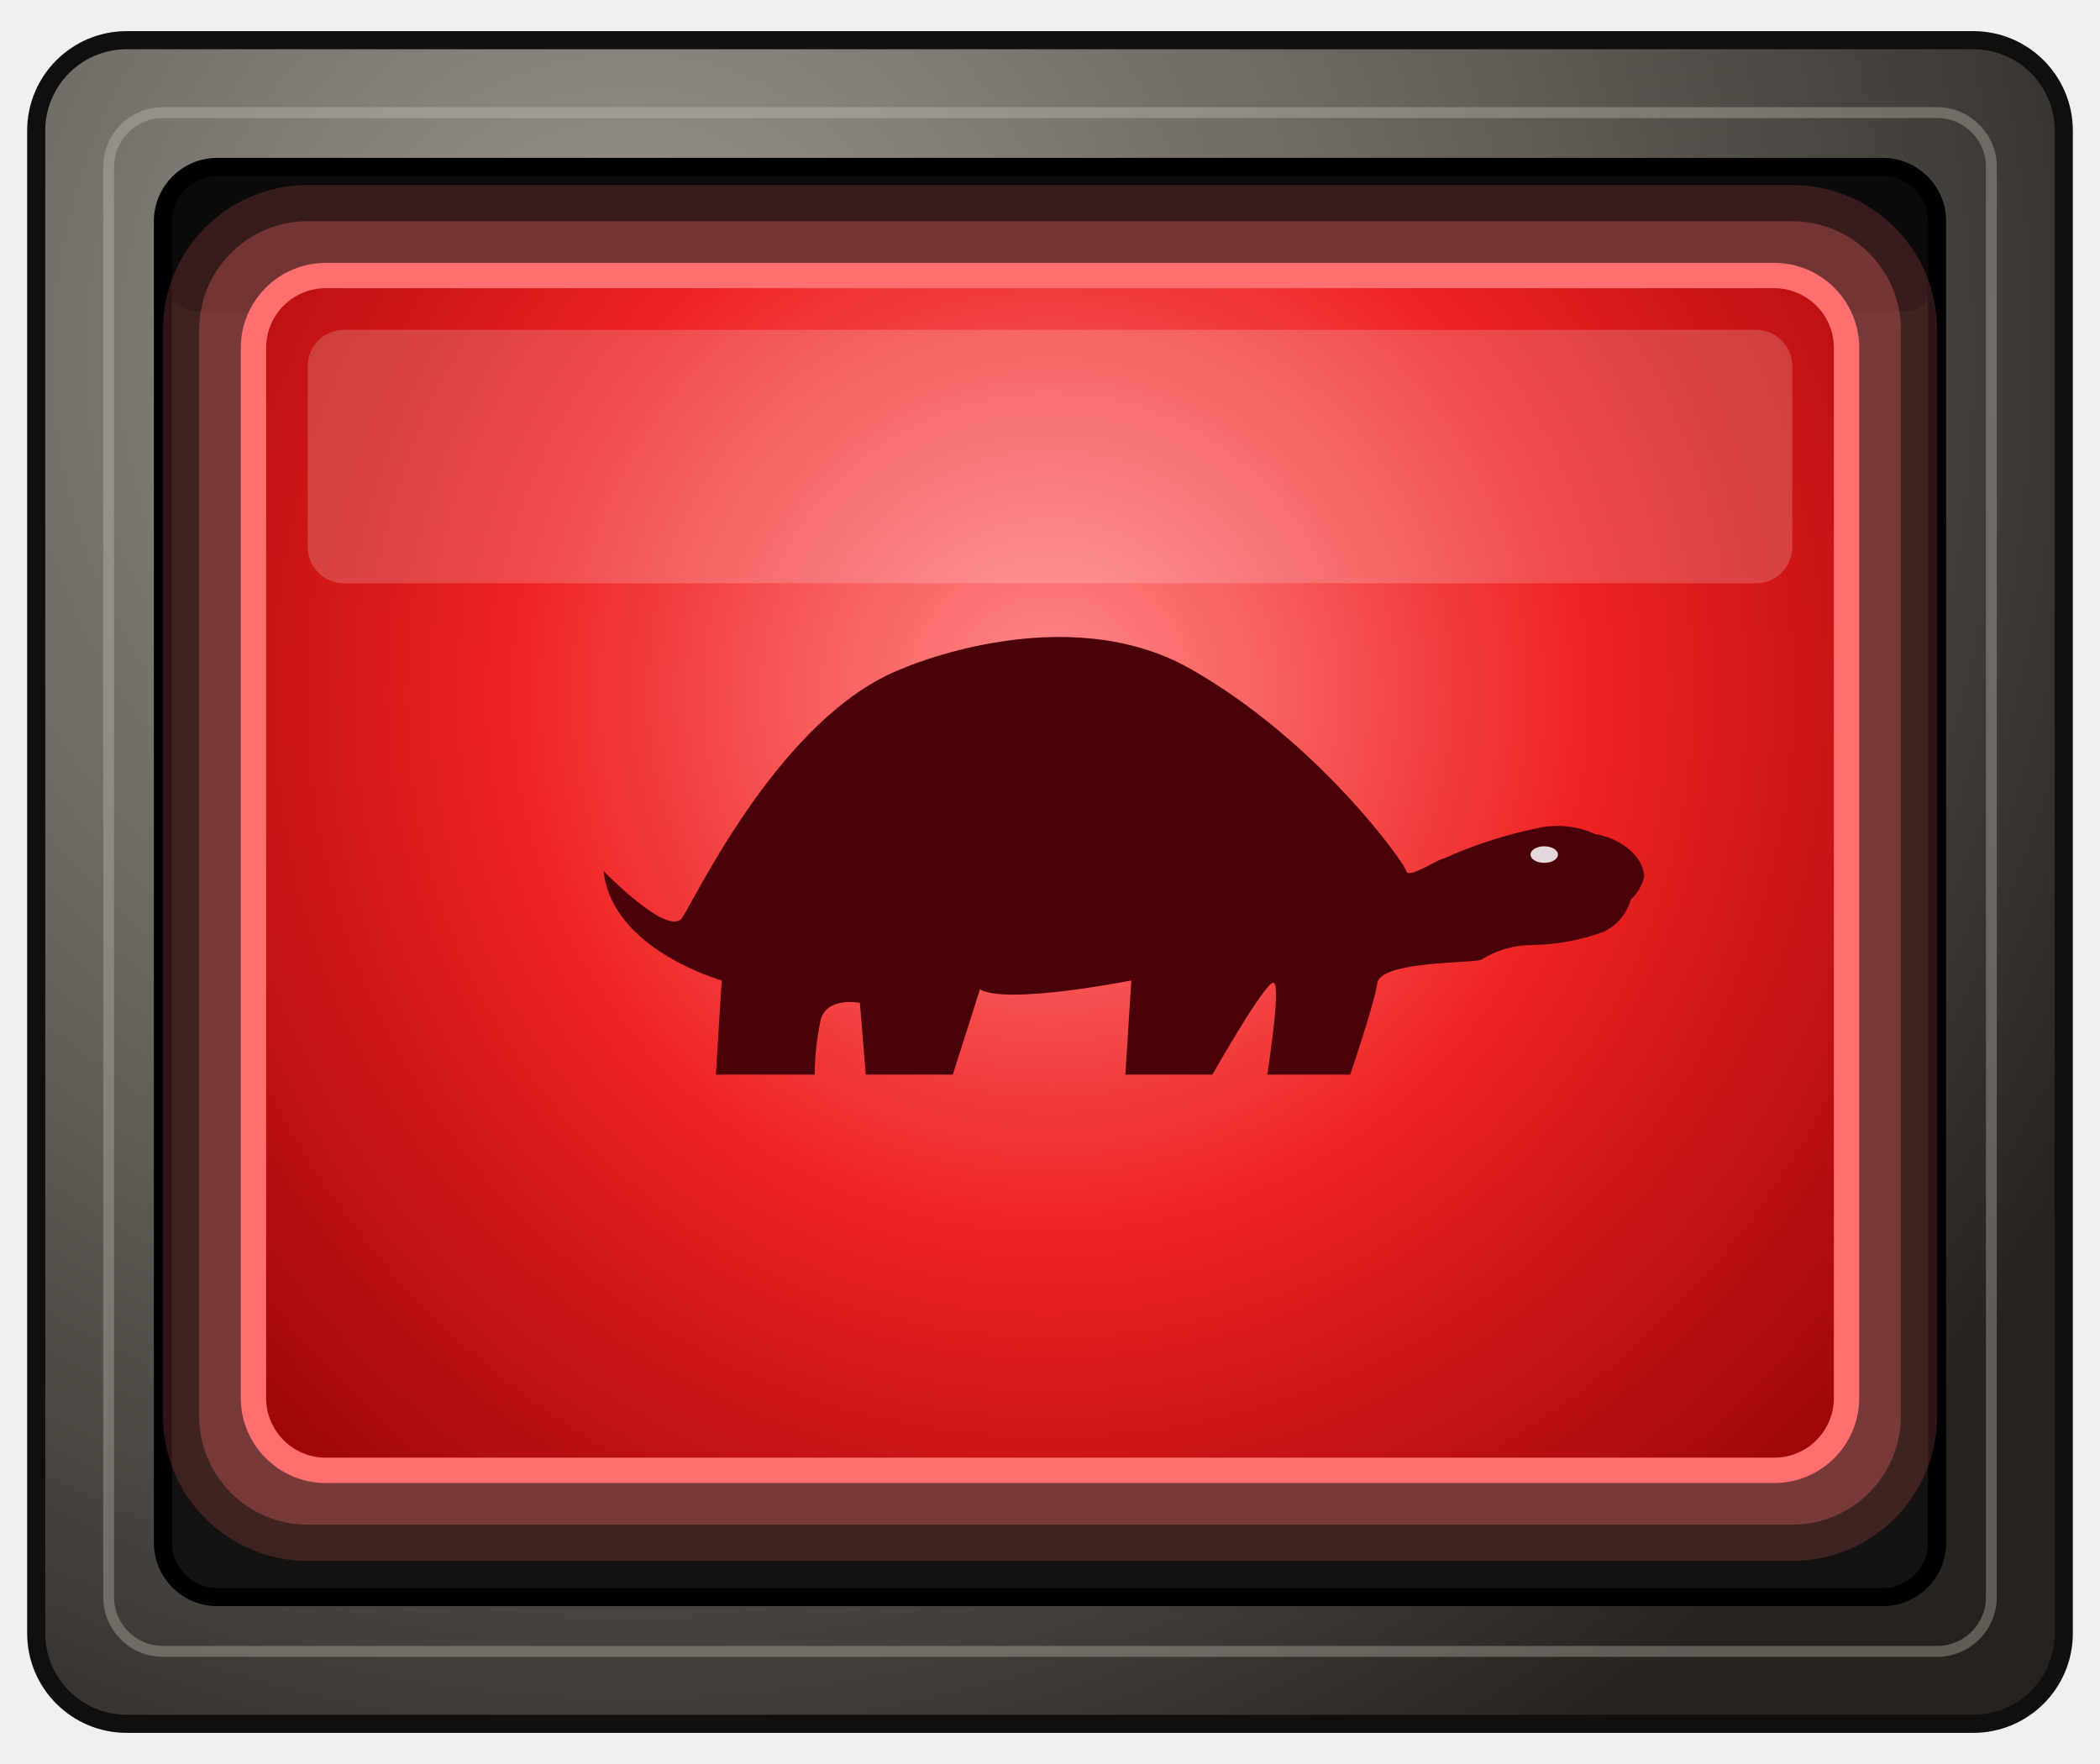
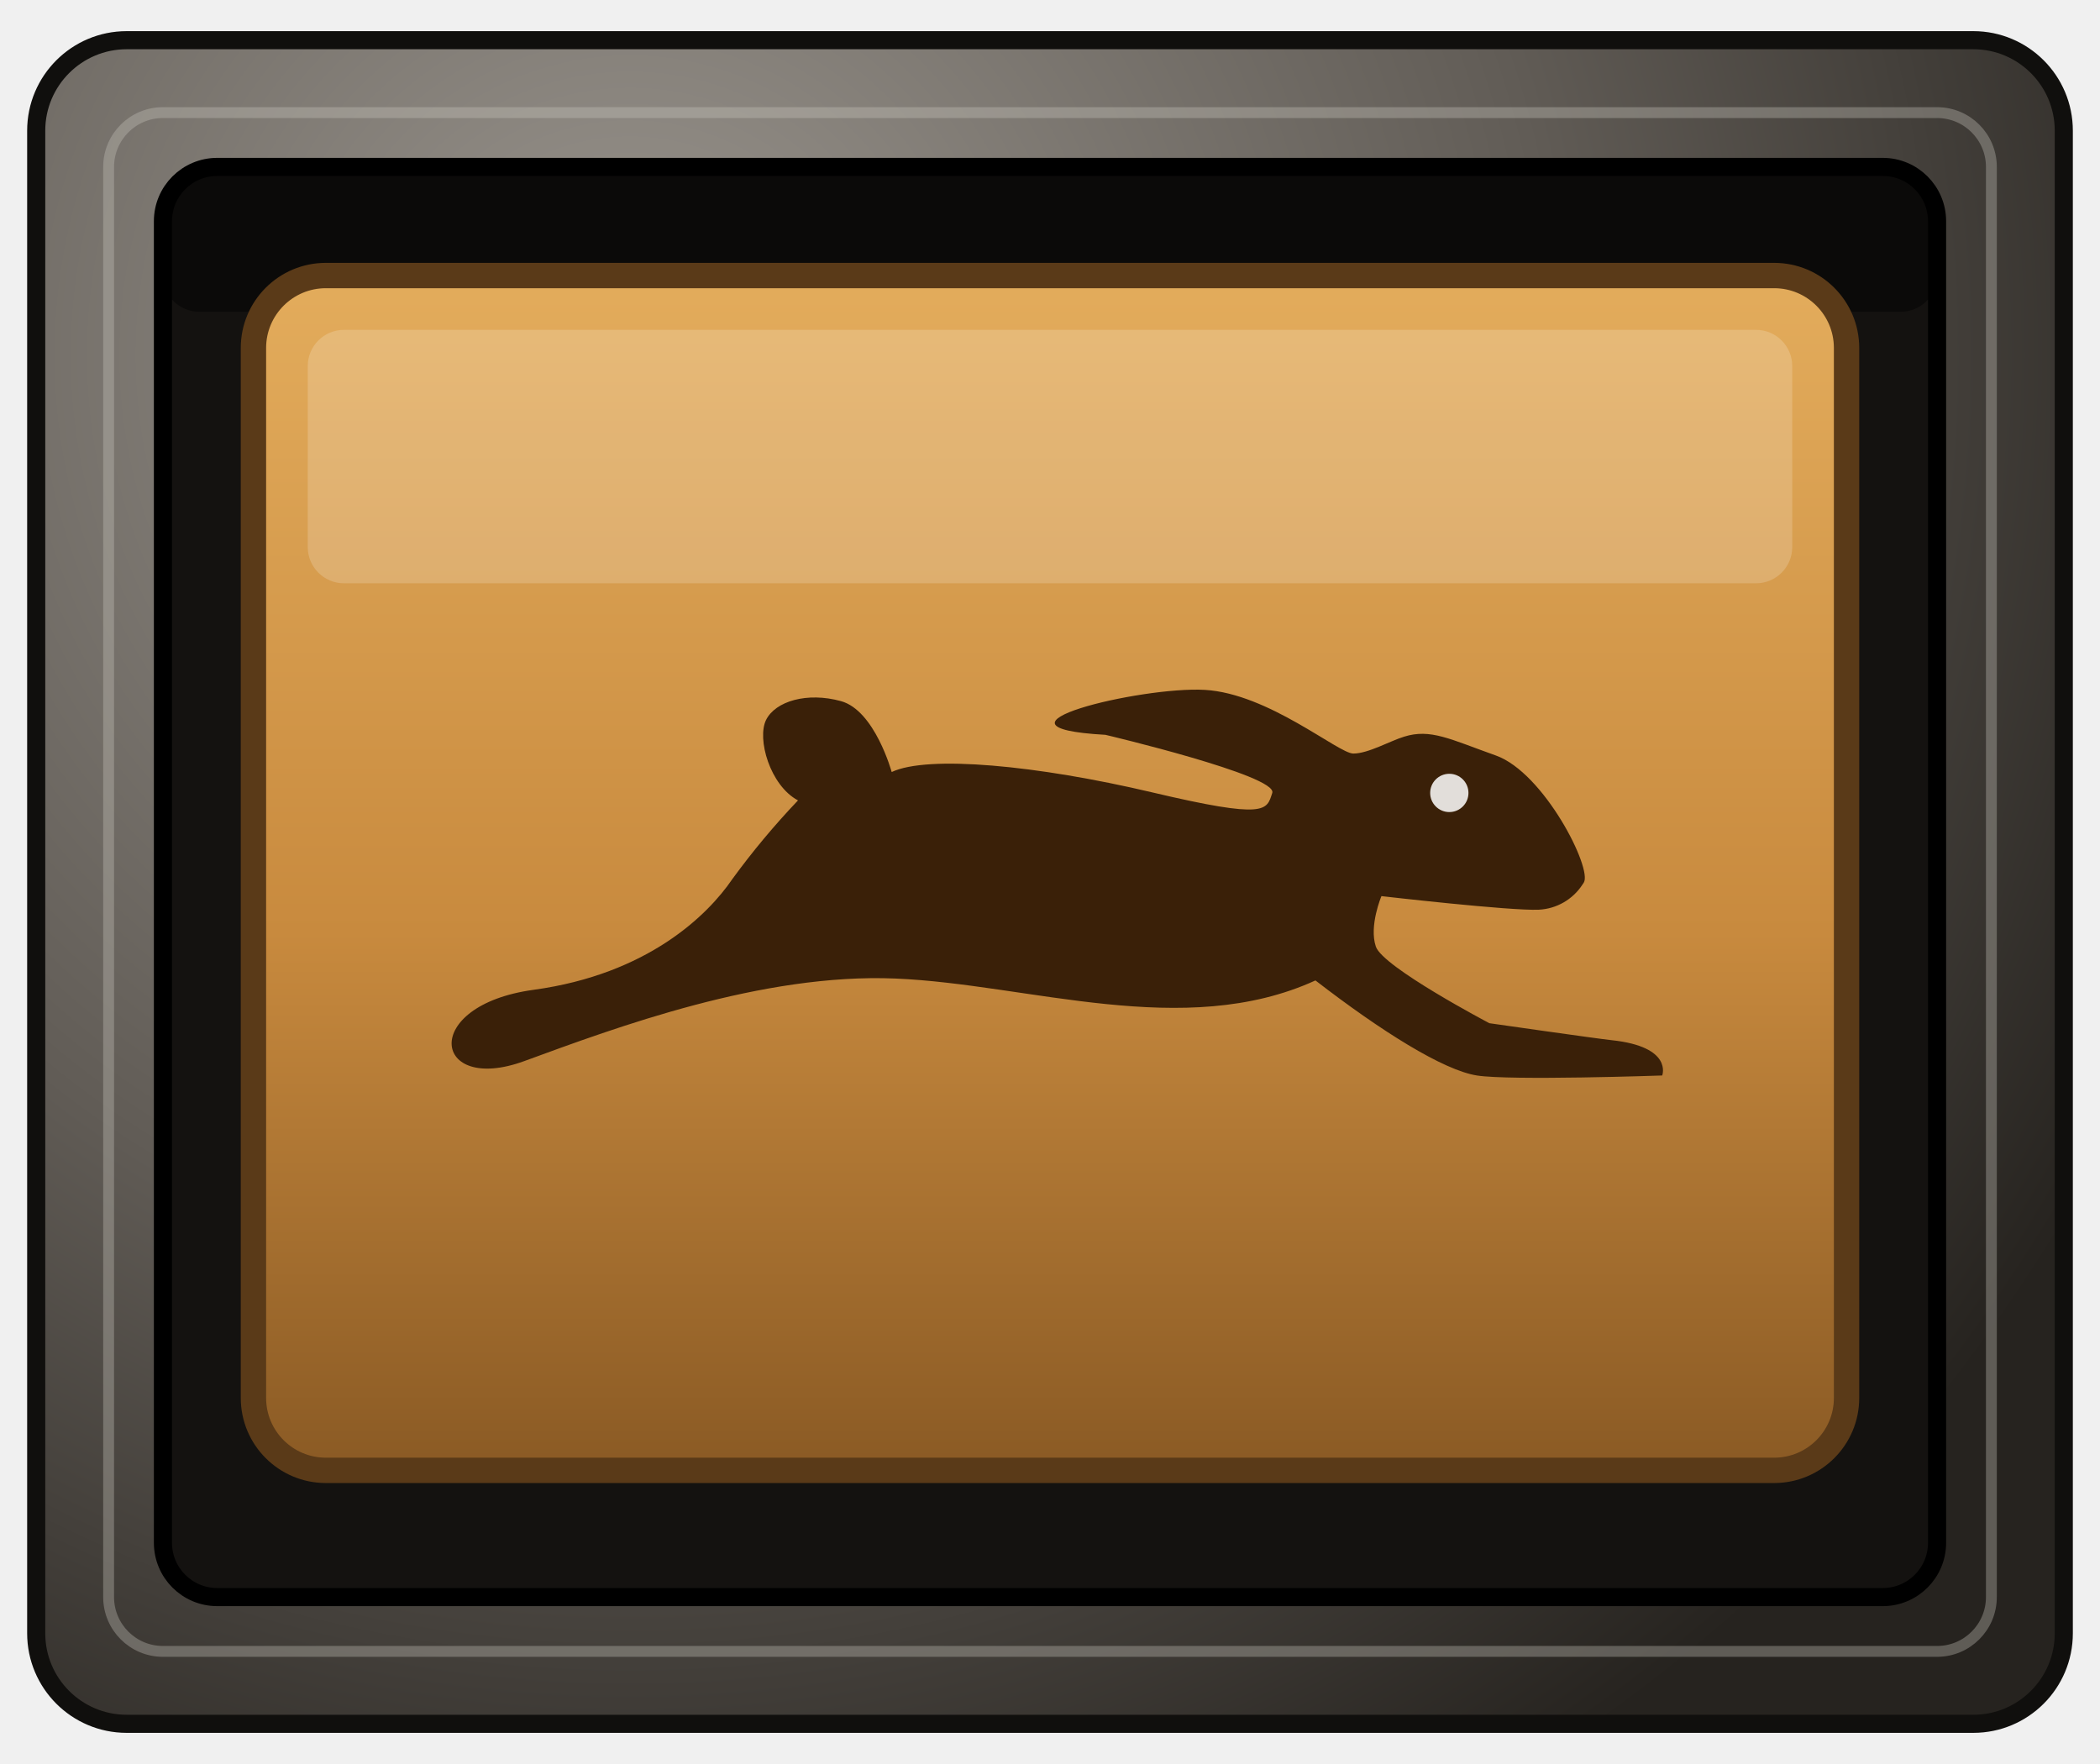
<svg xmlns="http://www.w3.org/2000/svg" width="100" height="84" viewBox="0 0 116 97">
  <defs>
    <radialGradient id="bz" cx="34.8" cy="19.4" r="92.8" gradientUnits="userSpaceOnUse">
      <stop offset="0" stop-color="#9a958e" />
      <stop offset="0.55" stop-color="#615c56" />
      <stop offset="1" stop-color="#26231f" />
    </radialGradient>
-     <radialGradient id="cap" cx="58.0" cy="38.1" r="66.0" gradientUnits="userSpaceOnUse">
-       <stop offset="0" stop-color="#ff8a8a" />
-       <stop offset="0.45" stop-color="#ee2222" />
-       <stop offset="1" stop-color="#8c0000" />
-     </radialGradient>
+     <linearGradient id="cap" x1="58.0" y1="15.0" x2="58.0" y2="81.0" gradientUnits="userSpaceOnUse">
+       <stop offset="0" stop-color="#e3ac5c" />
+       <stop offset="0.55" stop-color="#c88a3e" />
+       <stop offset="1" stop-color="#8a5a24" />
+     </linearGradient>
  </defs>
  <rect x="2" y="2.0" width="112" height="93" rx="5" fill="url(#bz)" stroke="#100f0d" stroke-width="1" />
  <rect x="6" y="6.0" width="104" height="85" rx="3" fill="none" stroke="#c9c5be" stroke-width="0.6" opacity="0.35" />
  <rect x="9" y="9.0" width="98" height="79" rx="3" fill="#141210" stroke="#000000" stroke-width="1" />
  <rect x="9" y="9.0" width="98" height="8" rx="2" fill="#000000" opacity="0.45" />
-   <rect x="9" y="10.0" width="98" height="76" rx="8" fill="#ff6f6f" opacity="0.18" />
-   <rect x="11" y="12.0" width="94" height="72" rx="6" fill="#ff6f6f" opacity="0.30" />
-   <rect x="14" y="15.0" width="88" height="66" rx="4" fill="url(#cap)" stroke="#ff6f6f" stroke-width="1.4" />
+   <rect x="14" y="15.0" width="88" height="66" rx="4" fill="url(#cap)" stroke="#5a3a18" stroke-width="1.4" />
  <rect x="17" y="18.0" width="82" height="14" rx="2" fill="#ffffff" opacity="0.18" />
  <g transform="matrix(1 0 0 1 0 -10.0)">
-     <g transform="matrix(0.75 0 0 0.75 20.5 39)">
-       <path d="M90.89,29.61a3.73,3.73,0,0,0,1.88-2.31,3.38,3.38,0,0,0,1-1.72c-.11-1.56-1.81-2.81-3.61-3.11a6.75,6.75,0,0,0-4.33-.42A33.18,33.18,0,0,0,79,24.27c-.49.06-2.62,1.55-2.76.92S69.66,15.58,60.34,10.3s-21.26,0-21.26,0c-8.89,3.47-15.15,16.84-16.17,18.33s-5.79-3.44-5.79-3.44c.62,5.81,8.7,8.06,8.7,8.06l-.43,6.94h7.28a20.09,20.09,0,0,1,.43-4C33.54,34.41,36,34.9,36,34.9l.43,5.29h6.41l2-6.28c2,1.16,11.15-.66,11.15-.66l-.44,6.94h6.41s3.93-6.94,4.51-6.77S66,40.19,66,40.19h6.11s1.75-5.12,2-6.75,7-1.45,7.64-1.71a7,7,0,0,1,3.72-1.09,16,16,0,0,0,5.38-1" fill="#4a0008" />
-       <ellipse cx="86.4" cy="23.98" rx="1.01" ry="0.61" fill="#ffffff" opacity="0.85" />
+     <g transform="matrix(0.75 0 0 0.75 20.5 0.3)">
+       <path d="M54.08,66.76s12.71,3,12.29,4.28S66,73,57.53,71,41,68.24,38.34,69.5c0,0-1.24-4.53-3.73-5.22s-4.83,0-5.52,1.38.28,4.83,2.35,5.93a57.86,57.86,0,0,0-4.84,5.8c-1.79,2.63-6.21,7-14.63,8.15s-7.46,7.73-.69,5.25,17.53-6.49,27.34-6.08,21.26,4.56,30.93.14c4.83,3.73,9.41,6.61,11.89,7s13.65,0,13.65,0,.82-2.12-3.73-2.6c-1.13-.12-9-1.25-9-1.25S74.52,83.88,74,82.36s.41-3.72.41-3.72,9.52,1.1,11.6,1a4.07,4.07,0,0,0,3.2-1.84l.1-.15c.67-1-2.92-8.11-6.48-9.37-3.35-1.19-4.8-2-6.76-1.38-1,.3-2.63,1.24-3.73,1.24S66.1,63.72,61.4,63.45,44.14,66.21,54.08,66.76Z" fill="#3a2008" />
+       <circle cx="79.41" cy="71.04" r="1.41" fill="#ffffff" opacity="0.85" />
    </g>
  </g>
</svg>
